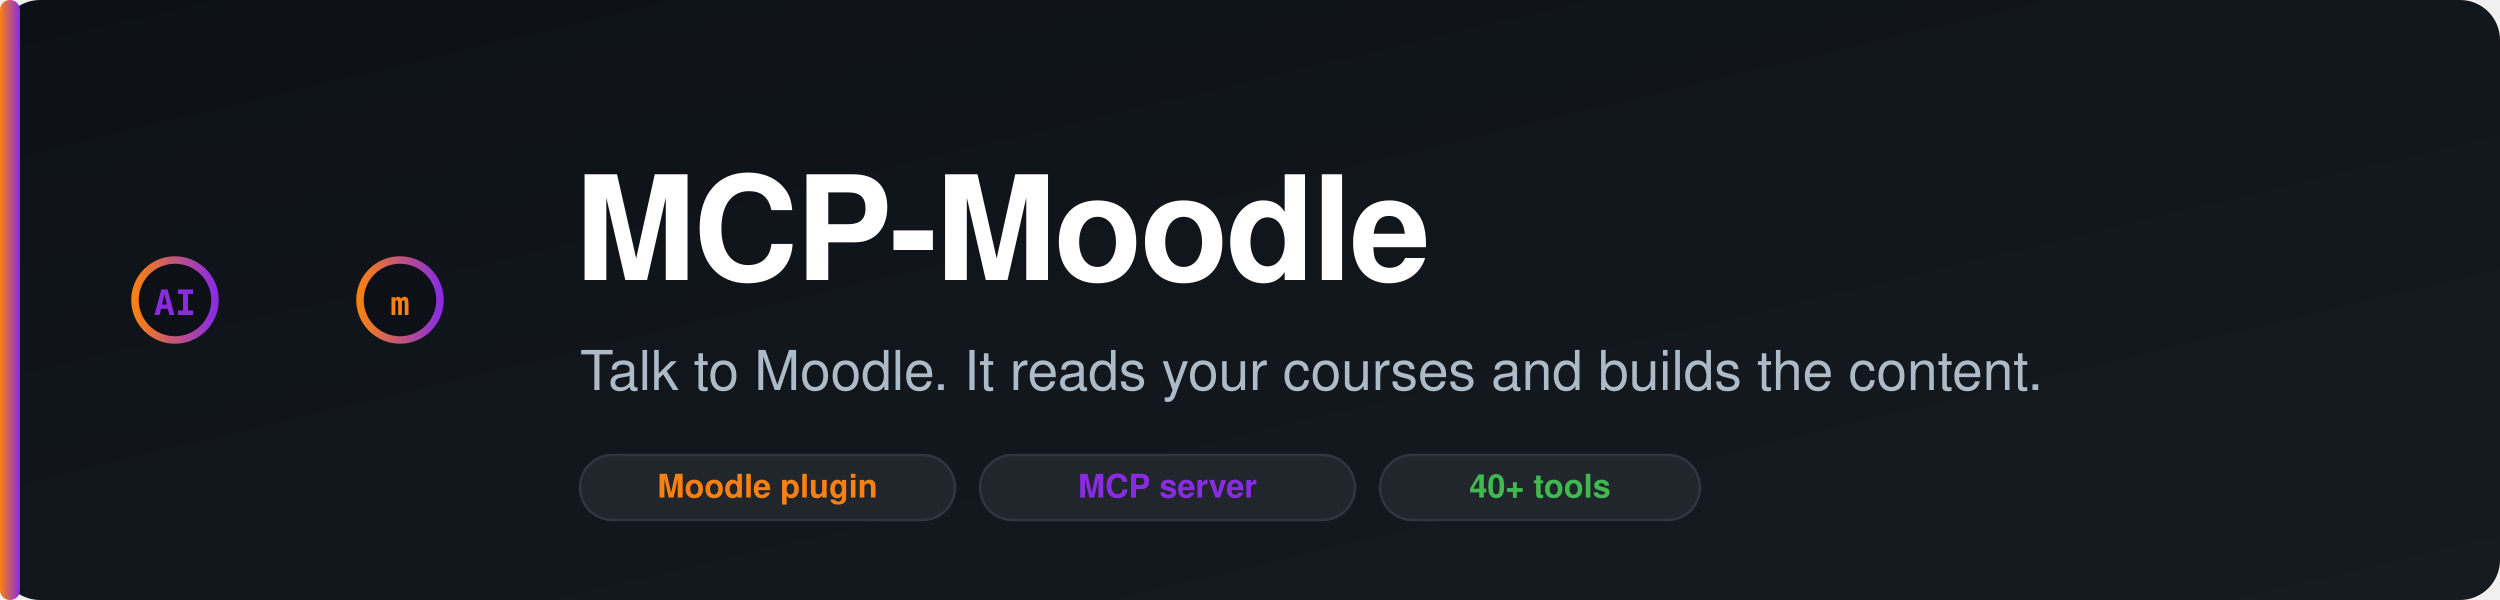
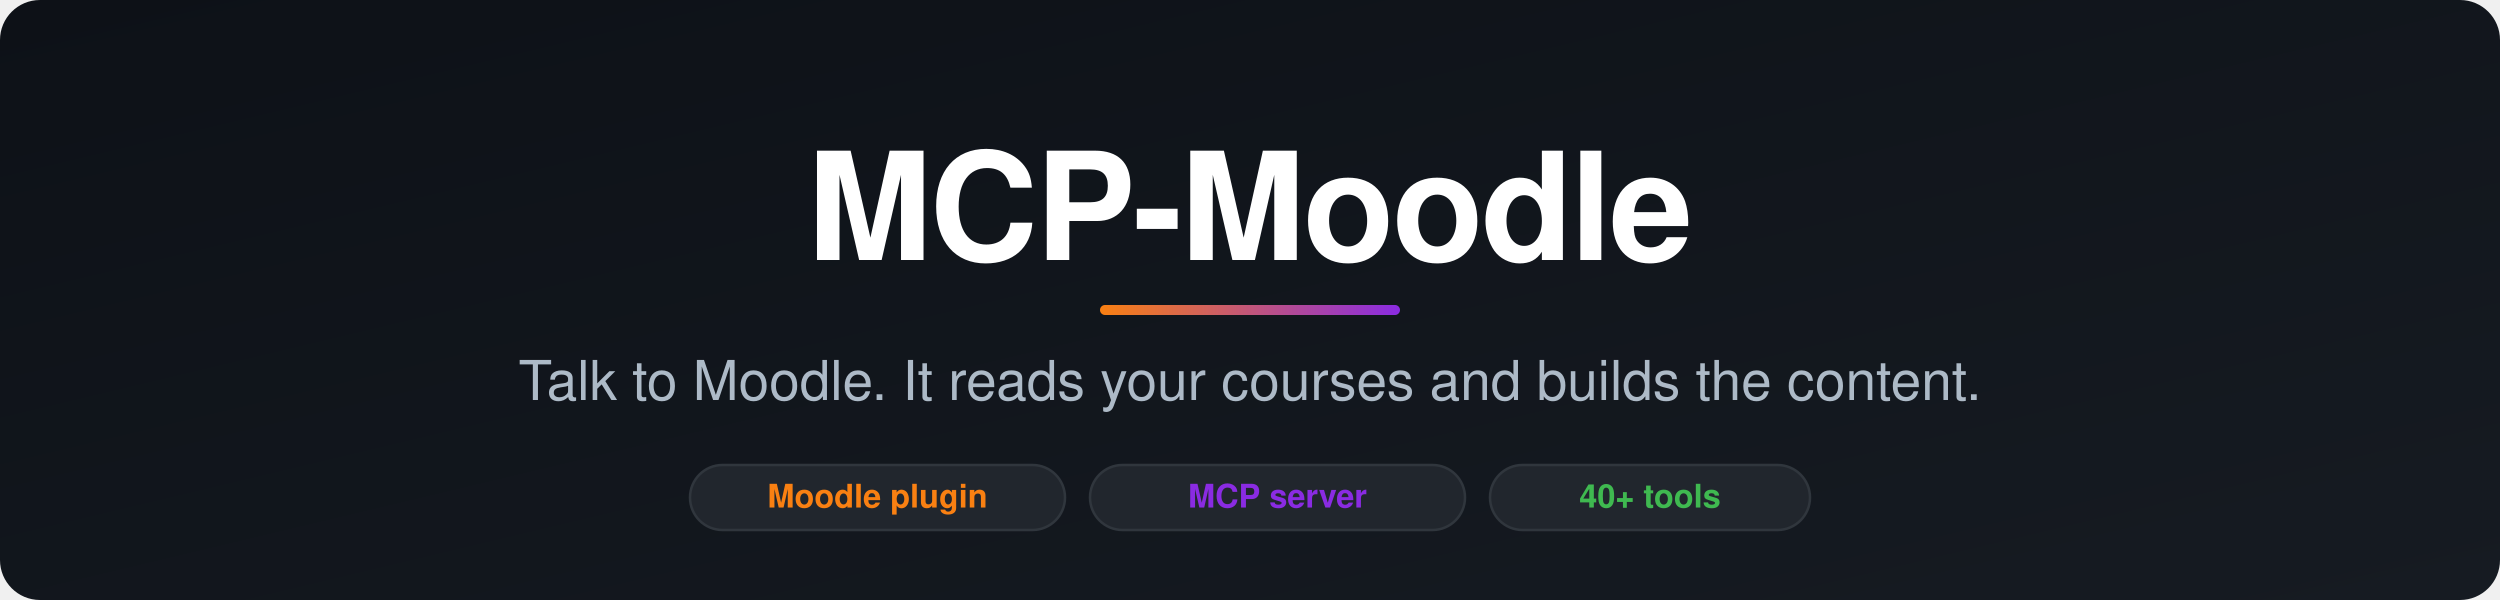
<svg xmlns="http://www.w3.org/2000/svg" width="1000" height="240" viewBox="0 0 1000 240" role="img" aria-label="MCP-Moodle">
  <defs>
    <linearGradient id="bg" x1="0" y1="0" x2="1" y2="1">
      <stop offset="0" stop-color="#0d1117" />
      <stop offset="1" stop-color="#161b22" />
    </linearGradient>
    <linearGradient id="accent" x1="0" y1="0" x2="1" y2="0">
      <stop offset="0" stop-color="#f98012" />
      <stop offset="1" stop-color="#8a2be2" />
    </linearGradient>
  </defs>
  <rect width="1000" height="240" rx="16" fill="url(#bg)" />
-   <rect x="0" y="0" width="8" height="240" rx="4" fill="url(#accent)" />
-   <g transform="translate(70,120)" fill="none" stroke="url(#accent)" stroke-width="3">
-     <circle cx="0" cy="0" r="16" fill="#0d1117" />
-     <circle cx="90" cy="0" r="16" fill="#0d1117" />
-     <line x1="16" y1="0" x2="74" y2="0" stroke-dasharray="4 5" />
-   </g>
-   <text x="70" y="126" text-anchor="middle" font-family="SFMono-Regular,Consolas,monospace" font-size="14" fill="#8a2be2" font-weight="700">AI</text>
-   <text x="160" y="126" text-anchor="middle" font-family="SFMono-Regular,Consolas,monospace" font-size="13" fill="#f98012" font-weight="700">m</text>
-   <text x="230" y="112" font-family="-apple-system,Segoe UI,Helvetica,Arial,sans-serif" font-size="58" font-weight="800" fill="#ffffff" letter-spacing="-1">MCP-Moodle</text>
-   <text x="232" y="156" font-family="-apple-system,Segoe UI,Helvetica,Arial,sans-serif" font-size="22" font-weight="500" fill="#adbac7">Talk to Moodle. It reads your courses and builds the content.</text>
+   <text x="500" y="104" text-anchor="middle" font-family="-apple-system,Segoe UI,Helvetica,Arial,sans-serif" font-size="60" font-weight="800" fill="#ffffff" letter-spacing="-1">MCP-Moodle</text>
+   <rect x="440" y="122" width="120" height="4" rx="2" fill="url(#accent)" />
+   <text x="500" y="160" text-anchor="middle" font-family="-apple-system,Segoe UI,Helvetica,Arial,sans-serif" font-size="22" font-weight="500" fill="#adbac7">Talk to Moodle. It reads your courses and builds the content.</text>
  <g font-family="-apple-system,Segoe UI,Helvetica,Arial,sans-serif" font-size="13" font-weight="600">
-     <rect x="232" y="182" width="150" height="26" rx="13" fill="#21262d" stroke="#30363d" />
-     <text x="307" y="199" text-anchor="middle" fill="#f98012">Moodle plugin</text>
-     <rect x="392" y="182" width="150" height="26" rx="13" fill="#21262d" stroke="#30363d" />
-     <text x="467" y="199" text-anchor="middle" fill="#8a2be2">MCP server</text>
-     <rect x="552" y="182" width="128" height="26" rx="13" fill="#21262d" stroke="#30363d" />
-     <text x="616" y="199" text-anchor="middle" fill="#3fb950">40+ tools</text>
+     <rect x="276" y="186" width="150" height="26" rx="13" fill="#21262d" stroke="#30363d" />
+     <text x="351" y="203" text-anchor="middle" fill="#f98012">Moodle plugin</text>
+     <rect x="436" y="186" width="150" height="26" rx="13" fill="#21262d" stroke="#30363d" />
+     <text x="511" y="203" text-anchor="middle" fill="#8a2be2">MCP server</text>
+     <rect x="596" y="186" width="128" height="26" rx="13" fill="#21262d" stroke="#30363d" />
+     <text x="660" y="203" text-anchor="middle" fill="#3fb950">40+ tools</text>
  </g>
</svg>
